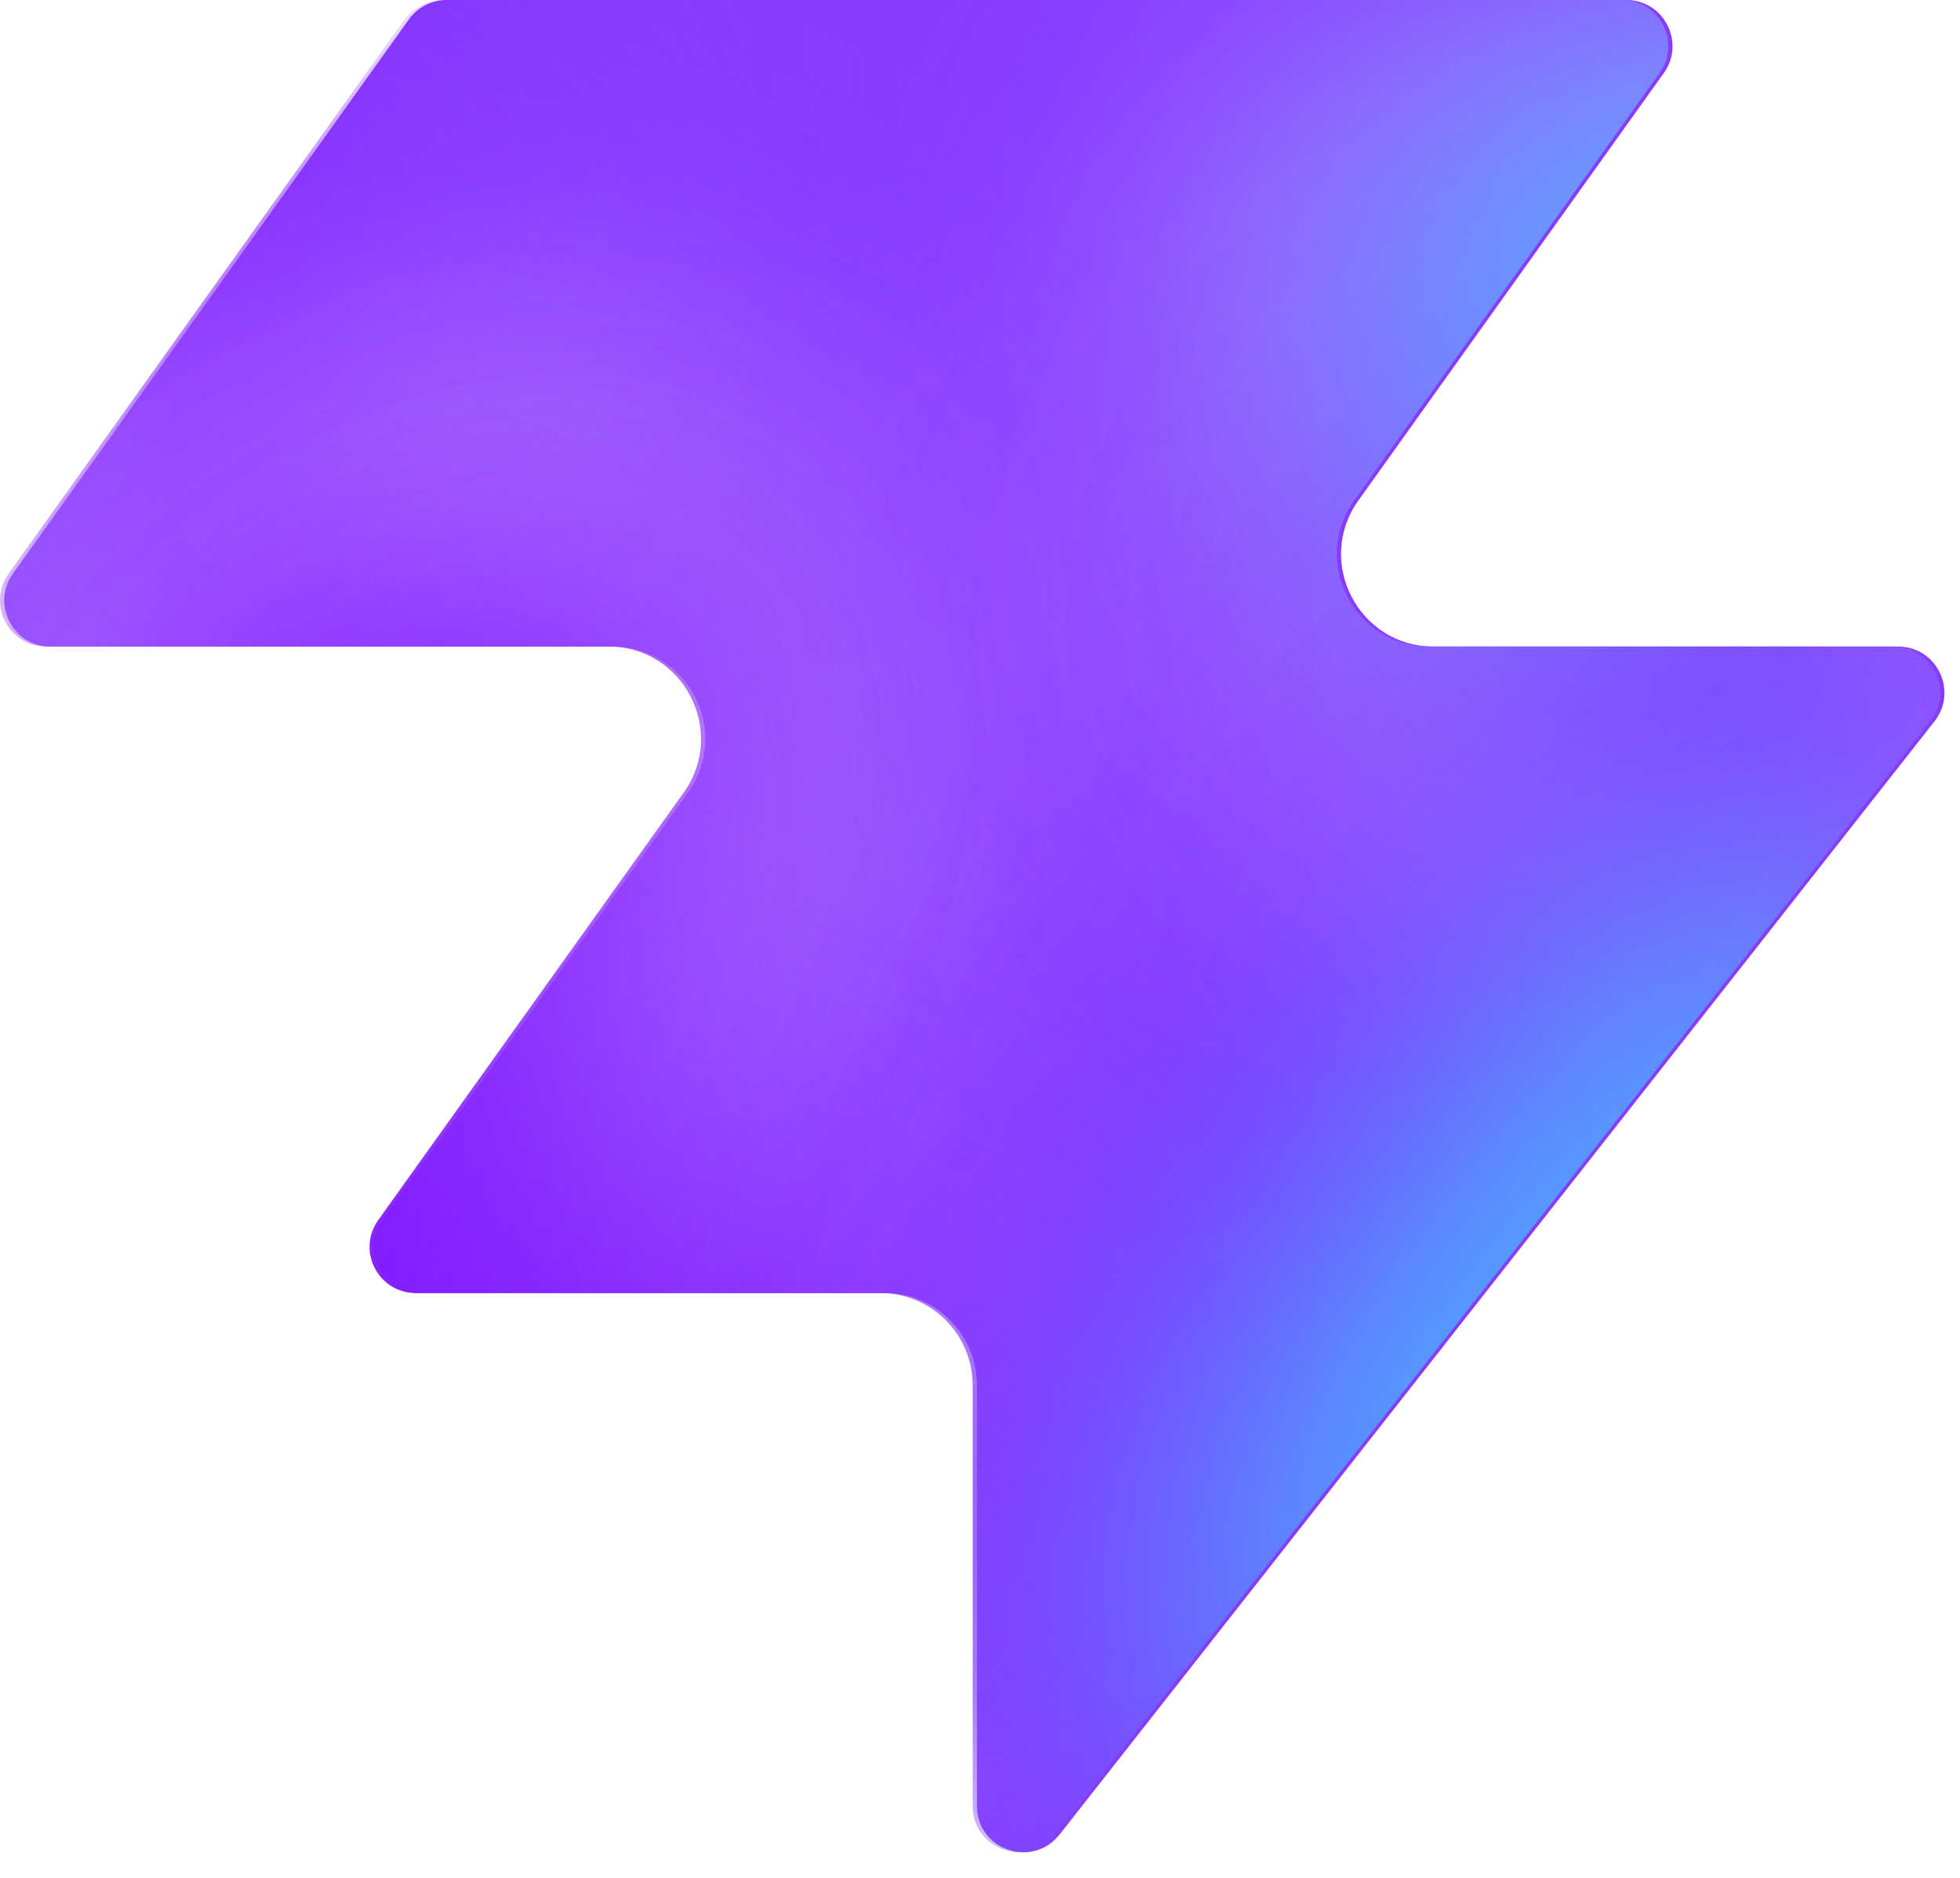
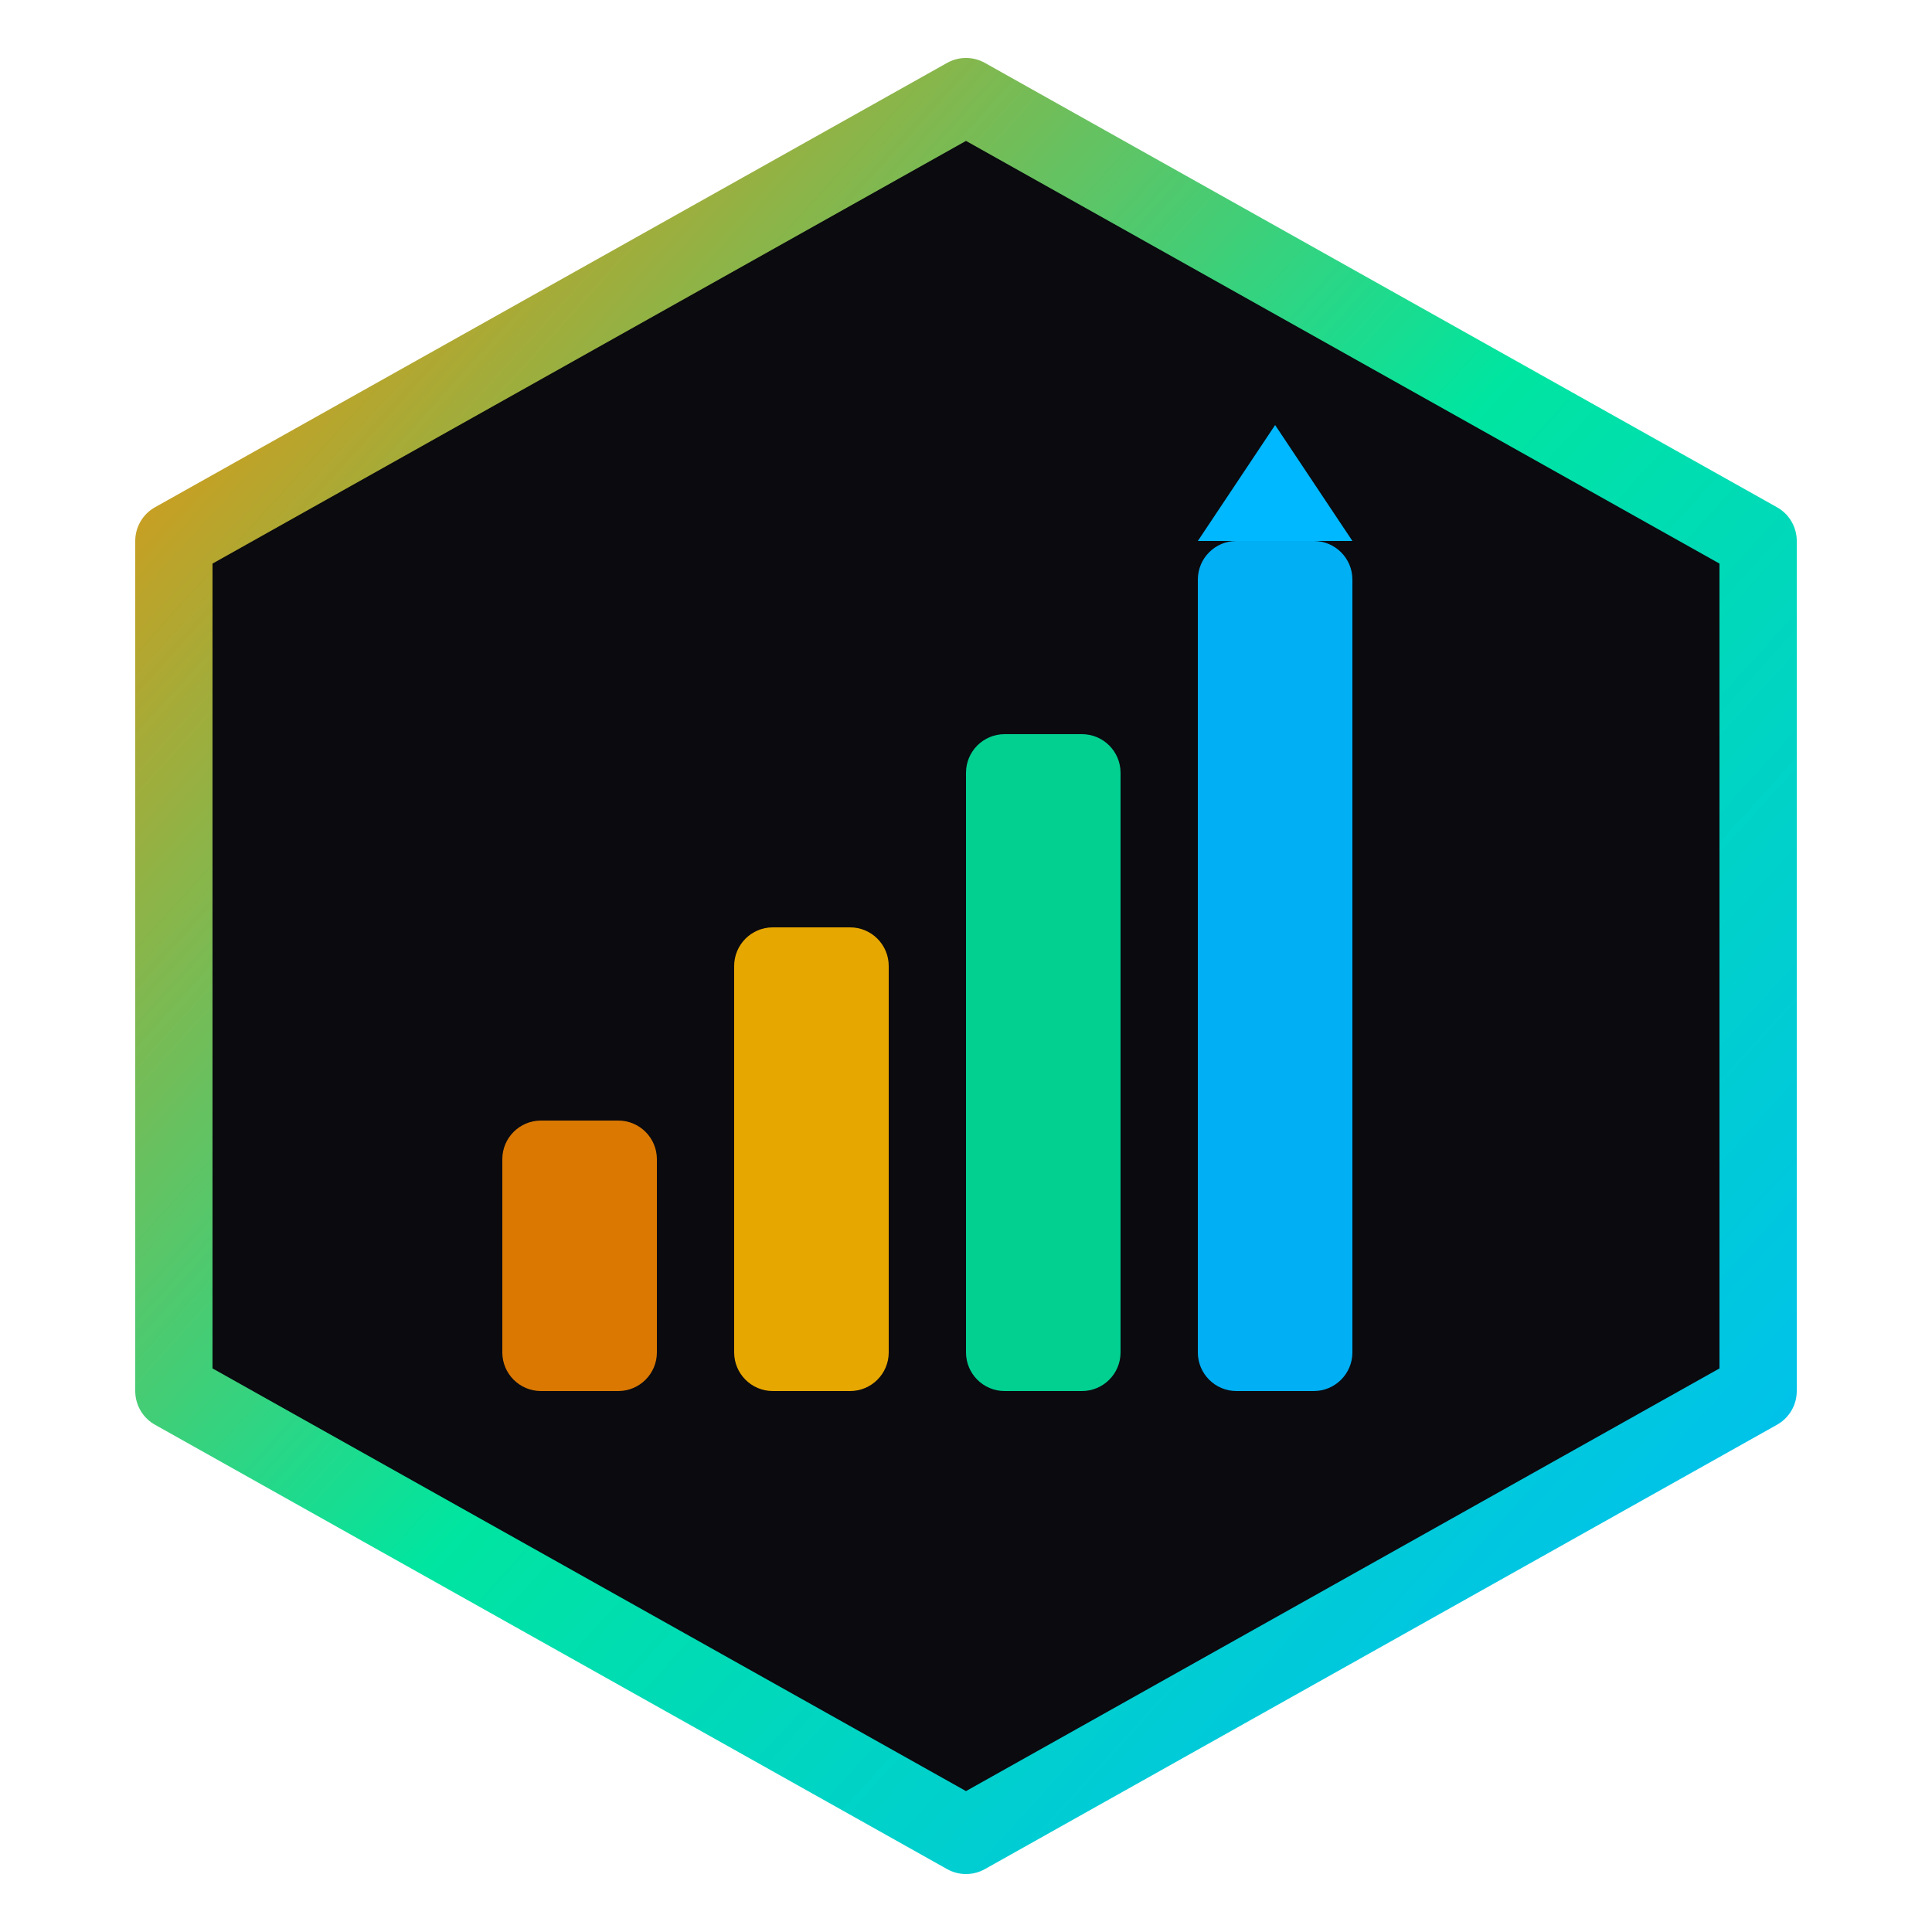
- <svg xmlns="http://www.w3.org/2000/svg" width="48" height="46" fill="none" viewBox="0 0 48 46">
-   <path fill="#863bff" d="M25.946 44.938c-.664.845-2.021.375-2.021-.698V33.937a2.26 2.26 0 0 0-2.262-2.262H10.287c-.92 0-1.456-1.04-.92-1.788l7.48-10.471c1.07-1.497 0-3.578-1.842-3.578H1.237c-.92 0-1.456-1.04-.92-1.788L10.013.474c.214-.297.556-.474.92-.474h28.894c.92 0 1.456 1.04.92 1.788l-7.48 10.471c-1.07 1.498 0 3.579 1.842 3.579h11.377c.943 0 1.473 1.088.89 1.83L25.947 44.94z" style="fill:#863bff;fill:color(display-p3 .525 .23 1);fill-opacity:1" />
-   <mask id="a" width="48" height="46" x="0" y="0" maskUnits="userSpaceOnUse" style="mask-type:alpha">
-     <path fill="#000" d="M25.842 44.938c-.664.844-2.021.375-2.021-.698V33.937a2.26 2.26 0 0 0-2.262-2.262H10.183c-.92 0-1.456-1.04-.92-1.788l7.48-10.471c1.07-1.498 0-3.579-1.842-3.579H1.133c-.92 0-1.456-1.04-.92-1.787L9.91.473c.214-.297.556-.474.92-.474h28.894c.92 0 1.456 1.04.92 1.788l-7.48 10.471c-1.07 1.498 0 3.578 1.842 3.578h11.377c.943 0 1.473 1.088.89 1.832L25.843 44.94z" style="fill:#000;fill-opacity:1" />
-   </mask>
-   <g mask="url(#a)">
-     <g filter="url(#b)">
-       <ellipse cx="5.508" cy="14.704" fill="#ede6ff" rx="5.508" ry="14.704" style="fill:#ede6ff;fill:color(display-p3 .927 .903 1);fill-opacity:1" transform="matrix(.00324 1 1 -.00324 -4.47 31.516)" />
-     </g>
-     <g filter="url(#c)">
-       <ellipse cx="10.399" cy="29.851" fill="#ede6ff" rx="10.399" ry="29.851" style="fill:#ede6ff;fill:color(display-p3 .927 .903 1);fill-opacity:1" transform="matrix(.00324 1 1 -.00324 -39.328 7.883)" />
-     </g>
-     <g filter="url(#d)">
-       <ellipse cx="5.508" cy="30.487" fill="#7e14ff" rx="5.508" ry="30.487" style="fill:#7e14ff;fill:color(display-p3 .492 .077 1);fill-opacity:1" transform="rotate(89.814 -25.913 -14.639)scale(1 -1)" />
-     </g>
-     <g filter="url(#e)">
-       <ellipse cx="5.508" cy="30.599" fill="#7e14ff" rx="5.508" ry="30.599" style="fill:#7e14ff;fill:color(display-p3 .492 .077 1);fill-opacity:1" transform="rotate(89.814 -32.644 -3.334)scale(1 -1)" />
-     </g>
-     <g filter="url(#f)">
-       <ellipse cx="5.508" cy="30.599" fill="#7e14ff" rx="5.508" ry="30.599" style="fill:#7e14ff;fill:color(display-p3 .492 .077 1);fill-opacity:1" transform="matrix(.00324 1 1 -.00324 -34.34 30.47)" />
-     </g>
-     <g filter="url(#g)">
-       <ellipse cx="14.072" cy="22.078" fill="#ede6ff" rx="14.072" ry="22.078" style="fill:#ede6ff;fill:color(display-p3 .927 .903 1);fill-opacity:1" transform="rotate(93.35 24.506 48.493)scale(-1 1)" />
-     </g>
-     <g filter="url(#h)">
-       <ellipse cx="3.47" cy="21.501" fill="#7e14ff" rx="3.47" ry="21.501" style="fill:#7e14ff;fill:color(display-p3 .492 .077 1);fill-opacity:1" transform="rotate(89.009 28.708 47.59)scale(-1 1)" />
-     </g>
-     <g filter="url(#i)">
-       <ellipse cx="3.47" cy="21.501" fill="#7e14ff" rx="3.47" ry="21.501" style="fill:#7e14ff;fill:color(display-p3 .492 .077 1);fill-opacity:1" transform="rotate(89.009 28.708 47.59)scale(-1 1)" />
-     </g>
-     <g filter="url(#j)">
-       <ellipse cx=".387" cy="8.972" fill="#7e14ff" rx="4.407" ry="29.108" style="fill:#7e14ff;fill:color(display-p3 .492 .077 1);fill-opacity:1" transform="rotate(39.51 .387 8.972)" />
-     </g>
-     <g filter="url(#k)">
-       <ellipse cx="47.523" cy="-6.092" fill="#7e14ff" rx="4.407" ry="29.108" style="fill:#7e14ff;fill:color(display-p3 .492 .077 1);fill-opacity:1" transform="rotate(37.892 47.523 -6.092)" />
-     </g>
-     <g filter="url(#l)">
-       <ellipse cx="41.412" cy="6.333" fill="#47bfff" rx="5.971" ry="9.665" style="fill:#47bfff;fill:color(display-p3 .28 .748 1);fill-opacity:1" transform="rotate(37.892 41.412 6.333)" />
-     </g>
-     <g filter="url(#m)">
-       <ellipse cx="-1.879" cy="38.332" fill="#7e14ff" rx="4.407" ry="29.108" style="fill:#7e14ff;fill:color(display-p3 .492 .077 1);fill-opacity:1" transform="rotate(37.892 -1.88 38.332)" />
-     </g>
-     <g filter="url(#n)">
-       <ellipse cx="-1.879" cy="38.332" fill="#7e14ff" rx="4.407" ry="29.108" style="fill:#7e14ff;fill:color(display-p3 .492 .077 1);fill-opacity:1" transform="rotate(37.892 -1.88 38.332)" />
-     </g>
-     <g filter="url(#o)">
-       <ellipse cx="35.651" cy="29.907" fill="#7e14ff" rx="4.407" ry="29.108" style="fill:#7e14ff;fill:color(display-p3 .492 .077 1);fill-opacity:1" transform="rotate(37.892 35.651 29.907)" />
-     </g>
-     <g filter="url(#p)">
-       <ellipse cx="38.418" cy="32.4" fill="#47bfff" rx="5.971" ry="15.297" style="fill:#47bfff;fill:color(display-p3 .28 .748 1);fill-opacity:1" transform="rotate(37.892 38.418 32.4)" />
-     </g>
-   </g>
+ <svg xmlns="http://www.w3.org/2000/svg" viewBox="0 0 100 100" fill="none">
+   <polygon points="50,5 91,28 91,72 50,95 9,72 9,28" fill="#0a0a0f" />
+   <polygon points="50,5 91,28 91,72 50,95 9,72 9,28" fill="none" stroke="url(#fs)" stroke-width="4" stroke-linejoin="round" />
+   <rect x="26" y="58" width="8" height="14" rx="2" fill="#ff8c00" opacity="0.85" />
+   <rect x="38" y="48" width="8" height="24" rx="2" fill="#ffb800" opacity="0.9" />
+   <rect x="50" y="38" width="8" height="34" rx="2" fill="#00e5a0" opacity="0.9" />
+   <rect x="62" y="28" width="8" height="44" rx="2" fill="#00b8ff" opacity="0.95" />
+   <polygon points="66,22 62,28 70,28" fill="#00b8ff" />
  <defs>
-     <filter id="b" width="60.045" height="41.654" x="-19.77" y="16.149" color-interpolation-filters="sRGB" filterUnits="userSpaceOnUse">
-       <feFlood flood-opacity="0" result="BackgroundImageFix" />
-       <feBlend in="SourceGraphic" in2="BackgroundImageFix" result="shape" />
-       <feGaussianBlur result="effect1_foregroundBlur_2002_17158" stdDeviation="7.659" />
-     </filter>
-     <filter id="c" width="90.34" height="51.437" x="-54.613" y="-7.533" color-interpolation-filters="sRGB" filterUnits="userSpaceOnUse">
-       <feFlood flood-opacity="0" result="BackgroundImageFix" />
-       <feBlend in="SourceGraphic" in2="BackgroundImageFix" result="shape" />
-       <feGaussianBlur result="effect1_foregroundBlur_2002_17158" stdDeviation="7.659" />
-     </filter>
-     <filter id="d" width="79.355" height="29.4" x="-49.64" y="2.03" color-interpolation-filters="sRGB" filterUnits="userSpaceOnUse">
-       <feFlood flood-opacity="0" result="BackgroundImageFix" />
-       <feBlend in="SourceGraphic" in2="BackgroundImageFix" result="shape" />
-       <feGaussianBlur result="effect1_foregroundBlur_2002_17158" stdDeviation="4.596" />
-     </filter>
-     <filter id="e" width="79.579" height="29.4" x="-45.045" y="20.029" color-interpolation-filters="sRGB" filterUnits="userSpaceOnUse">
-       <feFlood flood-opacity="0" result="BackgroundImageFix" />
-       <feBlend in="SourceGraphic" in2="BackgroundImageFix" result="shape" />
-       <feGaussianBlur result="effect1_foregroundBlur_2002_17158" stdDeviation="4.596" />
-     </filter>
-     <filter id="f" width="79.579" height="29.4" x="-43.513" y="21.178" color-interpolation-filters="sRGB" filterUnits="userSpaceOnUse">
-       <feFlood flood-opacity="0" result="BackgroundImageFix" />
-       <feBlend in="SourceGraphic" in2="BackgroundImageFix" result="shape" />
-       <feGaussianBlur result="effect1_foregroundBlur_2002_17158" stdDeviation="4.596" />
-     </filter>
-     <filter id="g" width="74.749" height="58.852" x="15.756" y="-17.901" color-interpolation-filters="sRGB" filterUnits="userSpaceOnUse">
-       <feFlood flood-opacity="0" result="BackgroundImageFix" />
-       <feBlend in="SourceGraphic" in2="BackgroundImageFix" result="shape" />
-       <feGaussianBlur result="effect1_foregroundBlur_2002_17158" stdDeviation="7.659" />
-     </filter>
-     <filter id="h" width="61.377" height="25.362" x="23.548" y="2.284" color-interpolation-filters="sRGB" filterUnits="userSpaceOnUse">
-       <feFlood flood-opacity="0" result="BackgroundImageFix" />
-       <feBlend in="SourceGraphic" in2="BackgroundImageFix" result="shape" />
-       <feGaussianBlur result="effect1_foregroundBlur_2002_17158" stdDeviation="4.596" />
-     </filter>
-     <filter id="i" width="61.377" height="25.362" x="23.548" y="2.284" color-interpolation-filters="sRGB" filterUnits="userSpaceOnUse">
-       <feFlood flood-opacity="0" result="BackgroundImageFix" />
-       <feBlend in="SourceGraphic" in2="BackgroundImageFix" result="shape" />
-       <feGaussianBlur result="effect1_foregroundBlur_2002_17158" stdDeviation="4.596" />
-     </filter>
-     <filter id="j" width="56.045" height="63.649" x="-27.636" y="-22.853" color-interpolation-filters="sRGB" filterUnits="userSpaceOnUse">
-       <feFlood flood-opacity="0" result="BackgroundImageFix" />
-       <feBlend in="SourceGraphic" in2="BackgroundImageFix" result="shape" />
-       <feGaussianBlur result="effect1_foregroundBlur_2002_17158" stdDeviation="4.596" />
-     </filter>
-     <filter id="k" width="54.814" height="64.646" x="20.116" y="-38.415" color-interpolation-filters="sRGB" filterUnits="userSpaceOnUse">
-       <feFlood flood-opacity="0" result="BackgroundImageFix" />
-       <feBlend in="SourceGraphic" in2="BackgroundImageFix" result="shape" />
-       <feGaussianBlur result="effect1_foregroundBlur_2002_17158" stdDeviation="4.596" />
-     </filter>
-     <filter id="l" width="33.541" height="35.313" x="24.641" y="-11.323" color-interpolation-filters="sRGB" filterUnits="userSpaceOnUse">
-       <feFlood flood-opacity="0" result="BackgroundImageFix" />
-       <feBlend in="SourceGraphic" in2="BackgroundImageFix" result="shape" />
-       <feGaussianBlur result="effect1_foregroundBlur_2002_17158" stdDeviation="4.596" />
-     </filter>
-     <filter id="m" width="54.814" height="64.646" x="-29.286" y="6.009" color-interpolation-filters="sRGB" filterUnits="userSpaceOnUse">
-       <feFlood flood-opacity="0" result="BackgroundImageFix" />
-       <feBlend in="SourceGraphic" in2="BackgroundImageFix" result="shape" />
-       <feGaussianBlur result="effect1_foregroundBlur_2002_17158" stdDeviation="4.596" />
-     </filter>
-     <filter id="n" width="54.814" height="64.646" x="-29.286" y="6.009" color-interpolation-filters="sRGB" filterUnits="userSpaceOnUse">
-       <feFlood flood-opacity="0" result="BackgroundImageFix" />
-       <feBlend in="SourceGraphic" in2="BackgroundImageFix" result="shape" />
-       <feGaussianBlur result="effect1_foregroundBlur_2002_17158" stdDeviation="4.596" />
-     </filter>
-     <filter id="o" width="54.814" height="64.646" x="8.244" y="-2.416" color-interpolation-filters="sRGB" filterUnits="userSpaceOnUse">
-       <feFlood flood-opacity="0" result="BackgroundImageFix" />
-       <feBlend in="SourceGraphic" in2="BackgroundImageFix" result="shape" />
-       <feGaussianBlur result="effect1_foregroundBlur_2002_17158" stdDeviation="4.596" />
-     </filter>
-     <filter id="p" width="39.409" height="43.623" x="18.713" y="10.588" color-interpolation-filters="sRGB" filterUnits="userSpaceOnUse">
-       <feFlood flood-opacity="0" result="BackgroundImageFix" />
-       <feBlend in="SourceGraphic" in2="BackgroundImageFix" result="shape" />
-       <feGaussianBlur result="effect1_foregroundBlur_2002_17158" stdDeviation="4.596" />
-     </filter>
+     <linearGradient id="fs" x1="0%" y1="0%" x2="100%" y2="100%">
+       <stop offset="0%" stop-color="#ff8c00" />
+       <stop offset="50%" stop-color="#00e5a0" />
+       <stop offset="100%" stop-color="#00b8ff" />
+     </linearGradient>
  </defs>
</svg>
